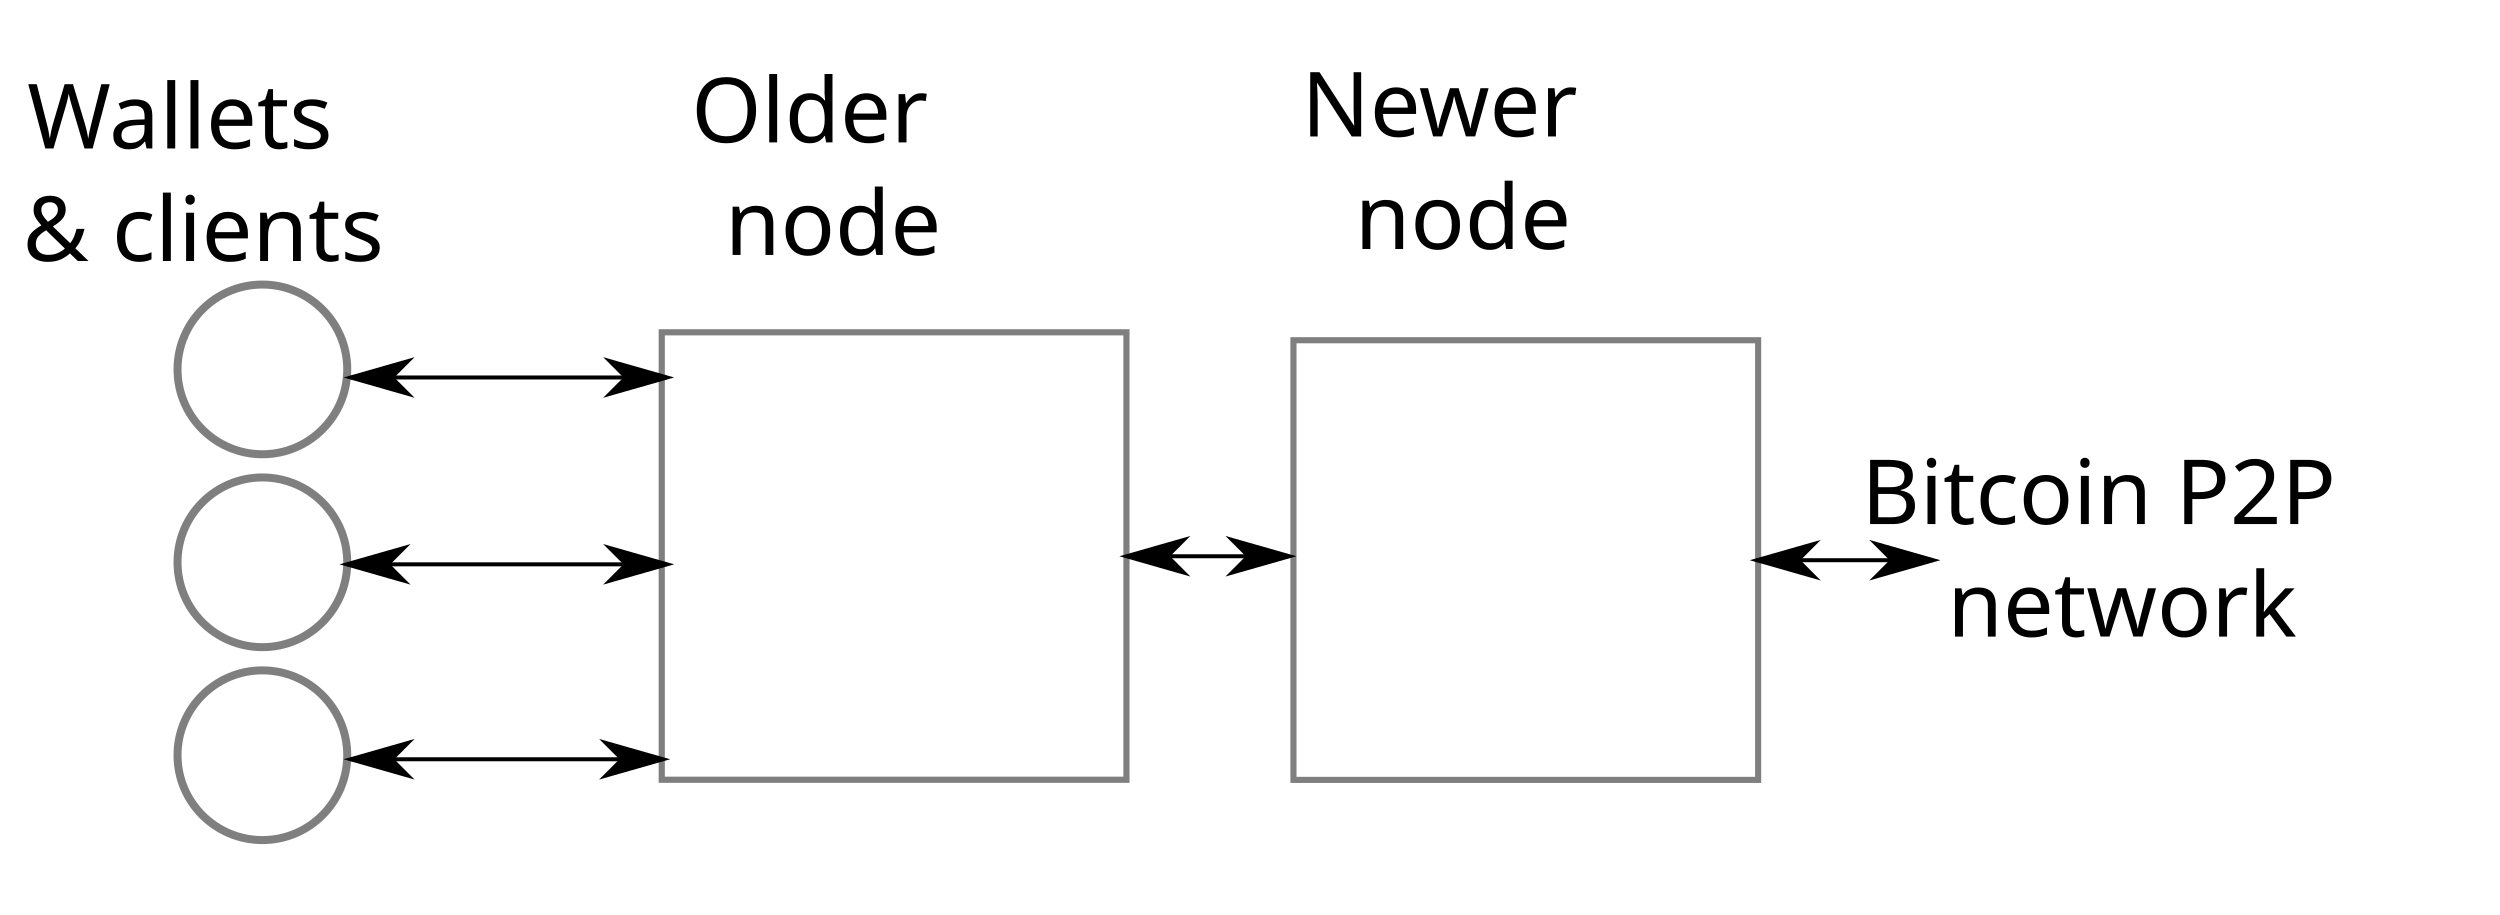
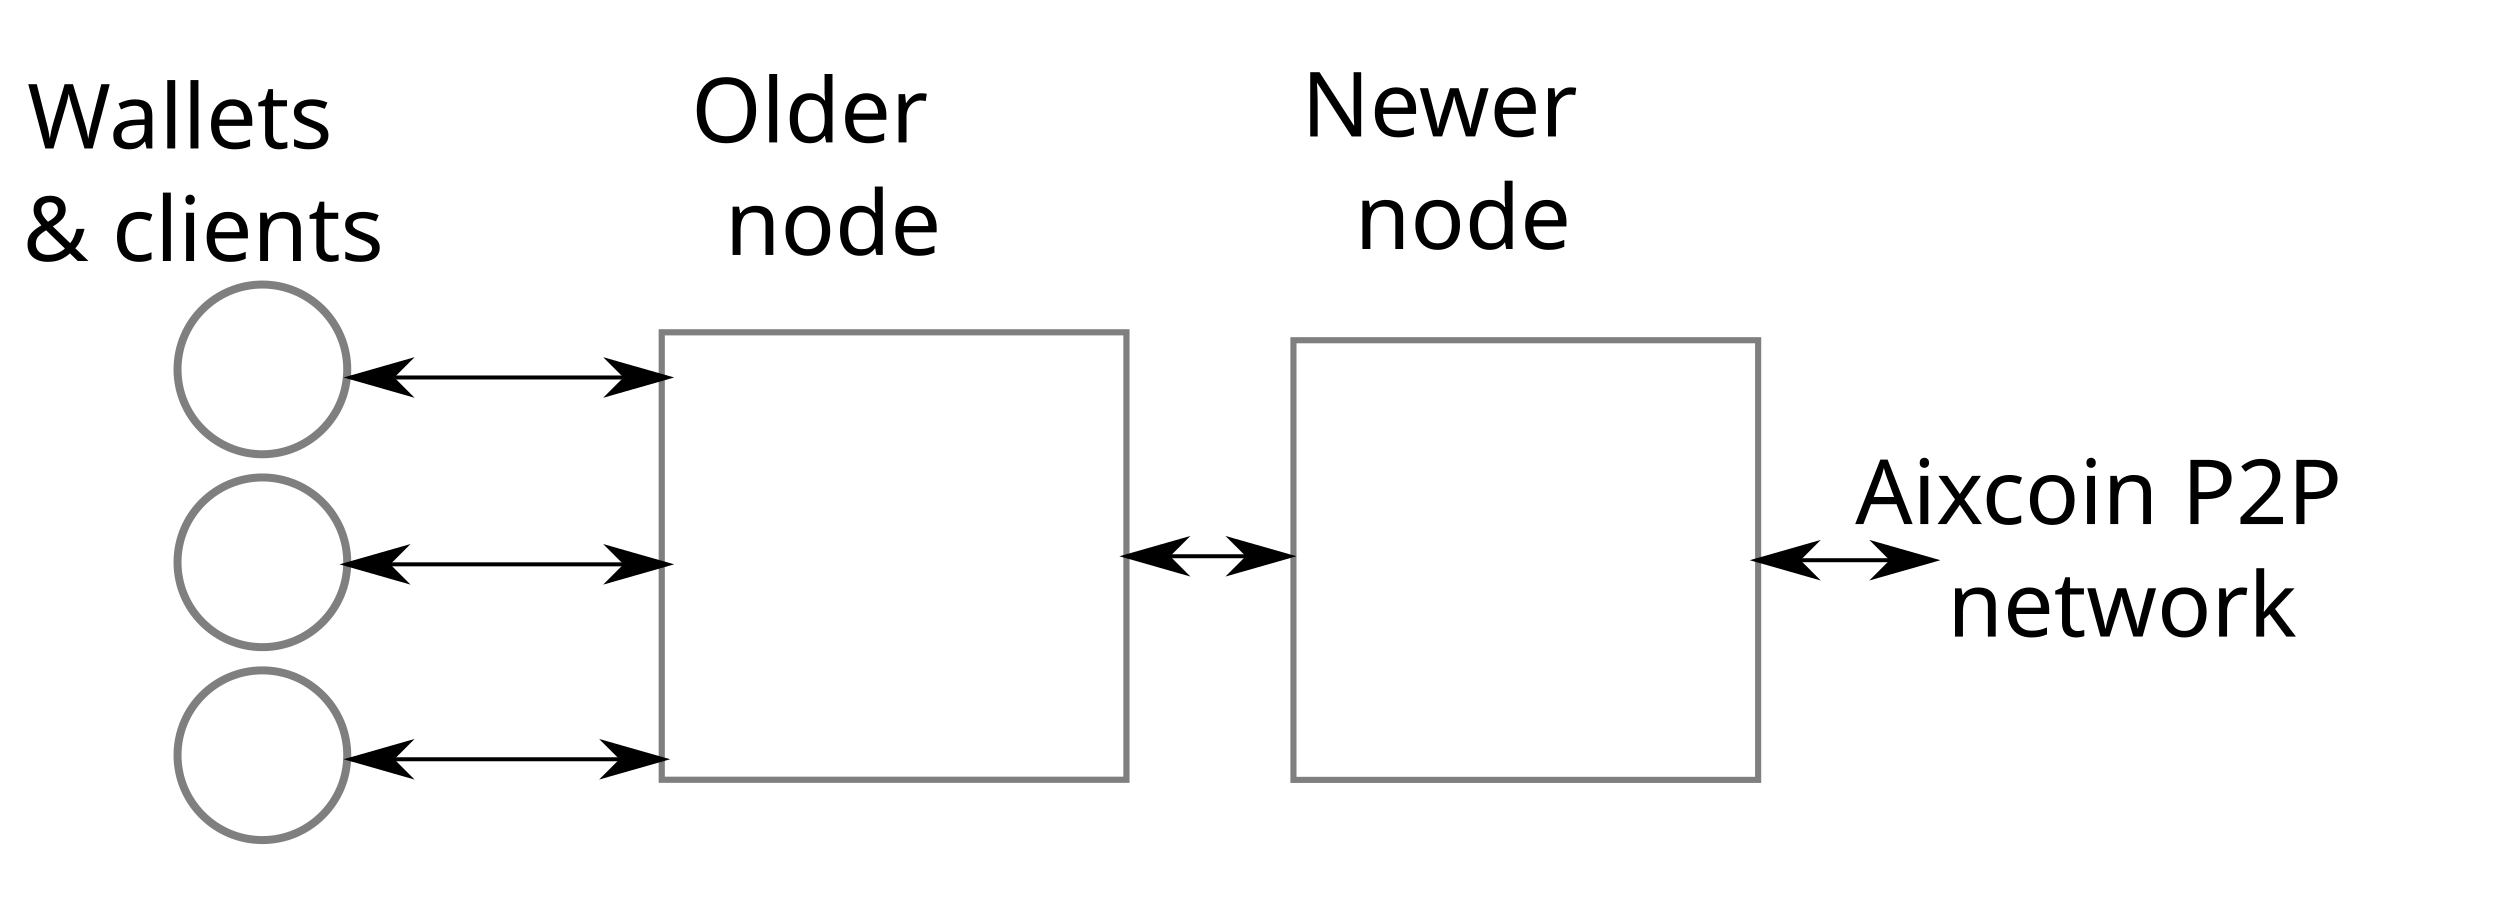
<svg xmlns="http://www.w3.org/2000/svg" width="624.974" height="228.727" id="svg2" version="1.1">
  <defs id="defs4">
    <marker orient="auto" refY="0" refX="0" id="Arrow1Lend" style="overflow:visible">
      <path id="path3905" d="M 0,0 5,-5 -12.5,0 5,5 0,0 z" style="fill-rule:evenodd;stroke:#000000;stroke-width:1pt" transform="matrix(-0.8,0,0,-0.8,-10,0)" />
    </marker>
    <marker orient="auto" refY="0" refX="0" id="Arrow2Lend" style="overflow:visible">
      <path id="path3923" style="fill-rule:evenodd;stroke-width:0.625;stroke-linejoin:round" d="M 8.719,4.034 -2.207,0.016 8.719,-4.002 c -1.745,2.372 -1.735,5.617 -6e-7,8.035 z" transform="matrix(-1.1,0,0,-1.1,-1.1,0)" />
    </marker>
    <marker orient="auto" refY="0" refX="0" id="Arrow1Lstart" style="overflow:visible">
      <path id="path3902" d="M 0,0 5,-5 -12.5,0 5,5 0,0 z" style="fill-rule:evenodd;stroke:#000000;stroke-width:1pt" transform="matrix(0.8,0,0,0.8,10,0)" />
    </marker>
  </defs>
  <g id="layer1" transform="translate(-73.80851,-303.6)">
    <rect style="opacity:0.5;fill:none;stroke:#000000;stroke-width:1.543;stroke-miterlimit:4;stroke-opacity:1;stroke-dasharray:none;stroke-dashoffset:0" id="rect2987" width="116.168" height="111.858" x="239.238" y="386.672" />
    <rect style="opacity:0.5;fill:none;stroke:#000000;stroke-width:1.529;stroke-miterlimit:4;stroke-opacity:1;stroke-dasharray:none;stroke-dashoffset:0" id="rect2987-7" width="116.168" height="109.908" x="397.158" y="388.655" />
    <text xml:space="preserve" style="font-size:22.504px;font-style:normal;font-weight:normal;text-align:center;line-height:125%;letter-spacing:0px;word-spacing:0px;text-anchor:middle;fill:#000000;fill-opacity:1;stroke:none;font-family:Sans" x="296.701" y="339.196" id="text3826">
      <tspan x="296.701" y="339.196" id="tspan3830">Older</tspan>
      <tspan x="296.701" y="367.326" id="tspan3886">node</tspan>
    </text>
    <text xml:space="preserve" style="font-size:22.504px;font-style:normal;font-weight:normal;text-align:center;line-height:125%;letter-spacing:0px;word-spacing:0px;text-anchor:middle;fill:#000000;fill-opacity:1;stroke:none;font-family:Sans" x="454.149" y="337.722" id="text3826-3">
      <tspan id="tspan3828-4" x="454.149" y="337.722">Newer</tspan>
      <tspan x="454.149" y="365.852" id="tspan3830-3">node</tspan>
    </text>
    <text xml:space="preserve" style="font-size:22.504px;font-style:normal;font-weight:normal;text-align:center;line-height:125%;letter-spacing:0px;word-spacing:0px;text-anchor:middle;fill:#000000;fill-opacity:1;stroke:none;font-family:Sans" x="139.247" y="340.712" id="text3826-6">
      <tspan x="139.247" y="340.712" id="tspan3830-0">Wallets</tspan>
      <tspan x="139.247" y="368.842" id="tspan3882">&amp; clients</tspan>
    </text>
    <path style="opacity:0.5;fill:none;stroke:#000000;stroke-width:2;stroke-miterlimit:4;stroke-opacity:1;stroke-dasharray:none;stroke-dashoffset:0" id="path3022" d="m 83.843,428.088 c 0,11.716 -9.497,21.213 -21.213,21.213 -11.716,0 -21.213,-9.497 -21.213,-21.213 0,-11.716 9.497,-21.213 21.213,-21.213 11.716,0 21.213,9.497 21.213,21.213 z" transform="translate(76.77159,-32.14214)" />
    <path style="fill:none;stroke:#000000;stroke-width:1;stroke-linecap:butt;stroke-linejoin:miter;stroke-miterlimit:4;stroke-opacity:1;stroke-dasharray:none;marker-start:url(#Arrow1Lstart);marker-end:url(#Arrow1Lend)" d="m 161.624,397.966 78.792,0" id="path3888" />
    <path transform="translate(76.77159,16.08377)" style="opacity:0.5;fill:none;stroke:#000000;stroke-width:2;stroke-miterlimit:4;stroke-opacity:1;stroke-dasharray:none;stroke-dashoffset:0" id="path3022-6" d="m 83.843,428.088 c 0,11.716 -9.497,21.213 -21.213,21.213 -11.716,0 -21.213,-9.497 -21.213,-21.213 0,-11.716 9.497,-21.213 21.213,-21.213 11.716,0 21.213,9.497 21.213,21.213 z" />
    <path style="fill:none;stroke:#000000;stroke-width:1px;stroke-linecap:butt;stroke-linejoin:miter;stroke-opacity:1;marker-start:url(#Arrow1Lstart);marker-end:url(#Arrow1Lend)" d="m 160.614,444.677 79.802,0" id="path3890" />
    <path transform="translate(76.77159,64.30967)" style="opacity:0.5;fill:none;stroke:#000000;stroke-width:2;stroke-miterlimit:4;stroke-opacity:1;stroke-dasharray:none;stroke-dashoffset:0" id="path3022-2" d="m 83.843,428.088 c 0,11.716 -9.497,21.213 -21.213,21.213 -11.716,0 -21.213,-9.497 -21.213,-21.213 0,-11.716 9.497,-21.213 21.213,-21.213 11.716,0 21.213,9.497 21.213,21.213 z" />
    <path style="fill:none;stroke:#000000;stroke-width:1px;stroke-linecap:butt;stroke-linejoin:miter;stroke-opacity:1;marker-start:url(#Arrow1Lstart);marker-end:url(#Arrow1Lend)" d="m 161.624,493.408 77.782,0" id="path3892" />
    <path style="fill:none;stroke:#000000;stroke-width:1px;stroke-linecap:butt;stroke-linejoin:miter;stroke-opacity:1;marker-start:url(#Arrow1Lstart);marker-end:url(#Arrow1Lend)" d="m 355.574,442.656 40.406,0" id="path3894" />
    <path style="fill:none;stroke:#000000;stroke-width:1;stroke-linecap:butt;stroke-linejoin:miter;stroke-miterlimit:4;stroke-opacity:1;stroke-dasharray:none;marker-start:url(#Arrow1Lstart);marker-mid:none;marker-end:url(#Arrow1Lend)" d="m 556.94,443.646 -43.782,0" id="path3896" />
    <text xml:space="preserve" style="font-size:22.504px;font-style:normal;font-weight:normal;text-align:center;line-height:125%;letter-spacing:0px;word-spacing:0px;text-anchor:middle;fill:#000000;fill-opacity:1;stroke:none;font-family:Sans" x="618.927" y="434.615" id="text3826-3-2">
-       <tspan x="618.927" y="434.615" id="tspan3830-3-5">Bitcoin P2P</tspan>
+       <tspan x="618.927" y="434.615" id="tspan3830-3-5">Aixcoin P2P</tspan>
      <tspan x="618.927" y="462.745" id="tspan6600">network</tspan>
    </text>
  </g>
</svg>
